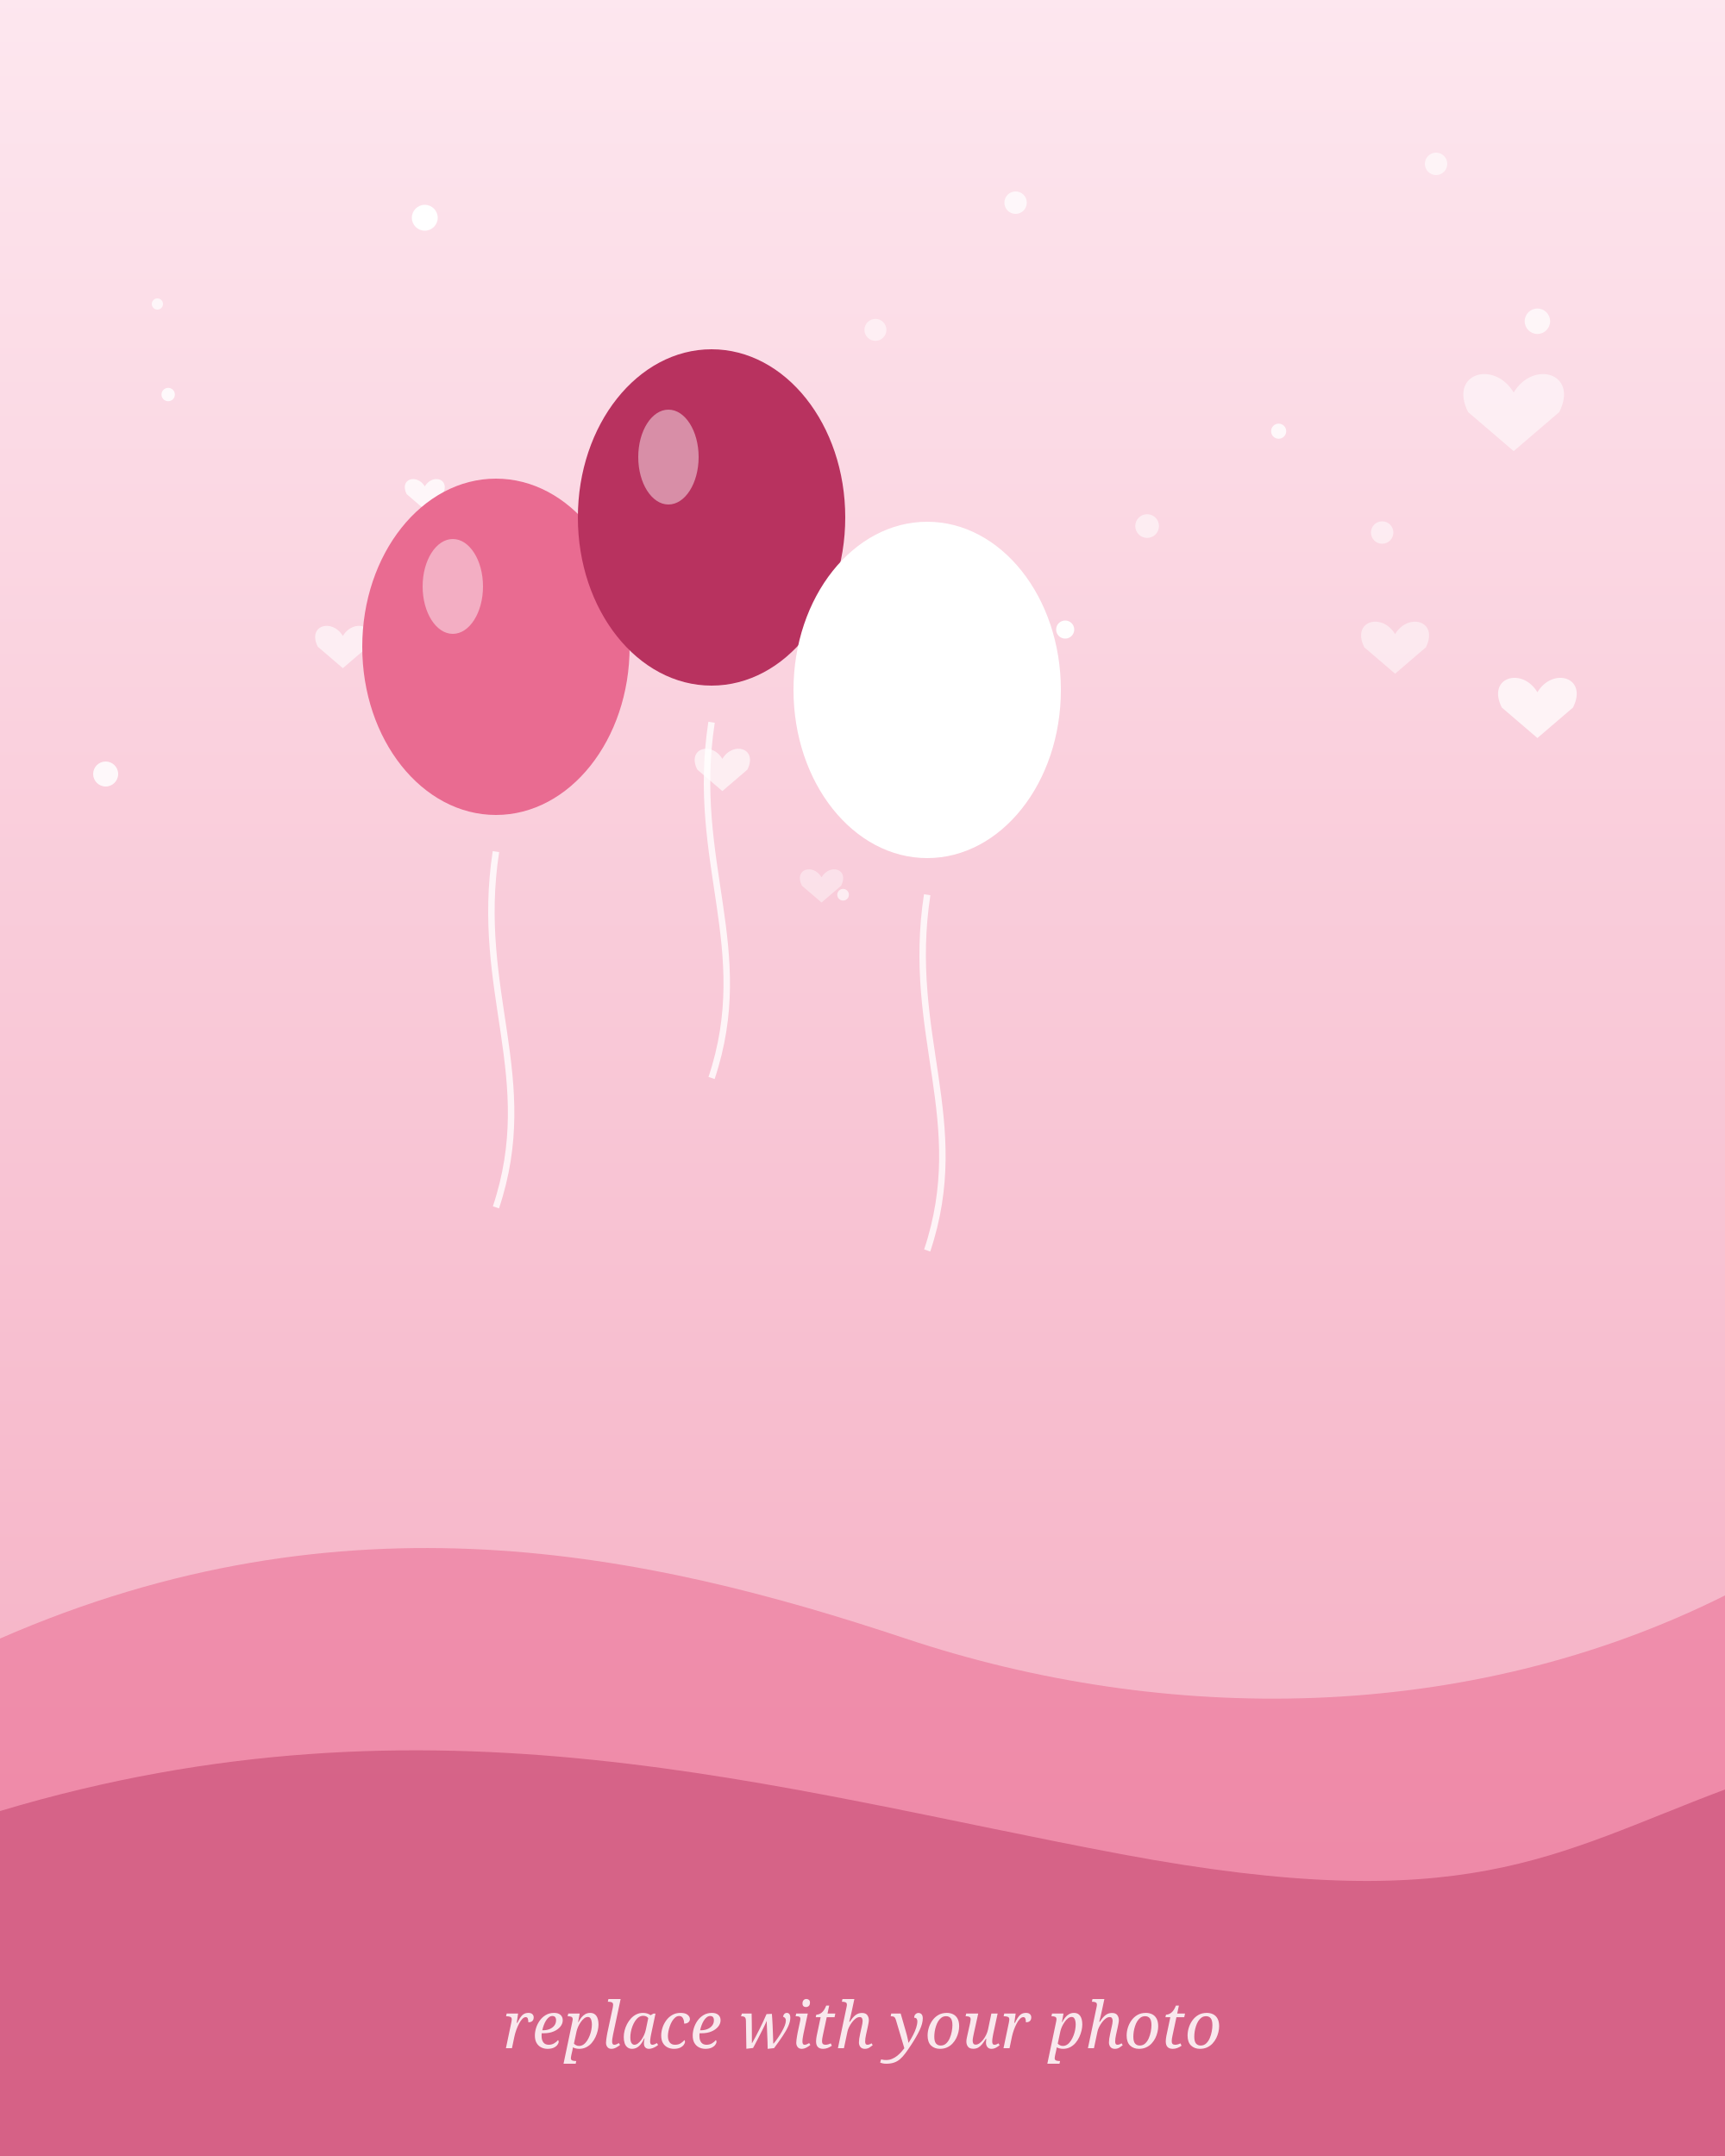
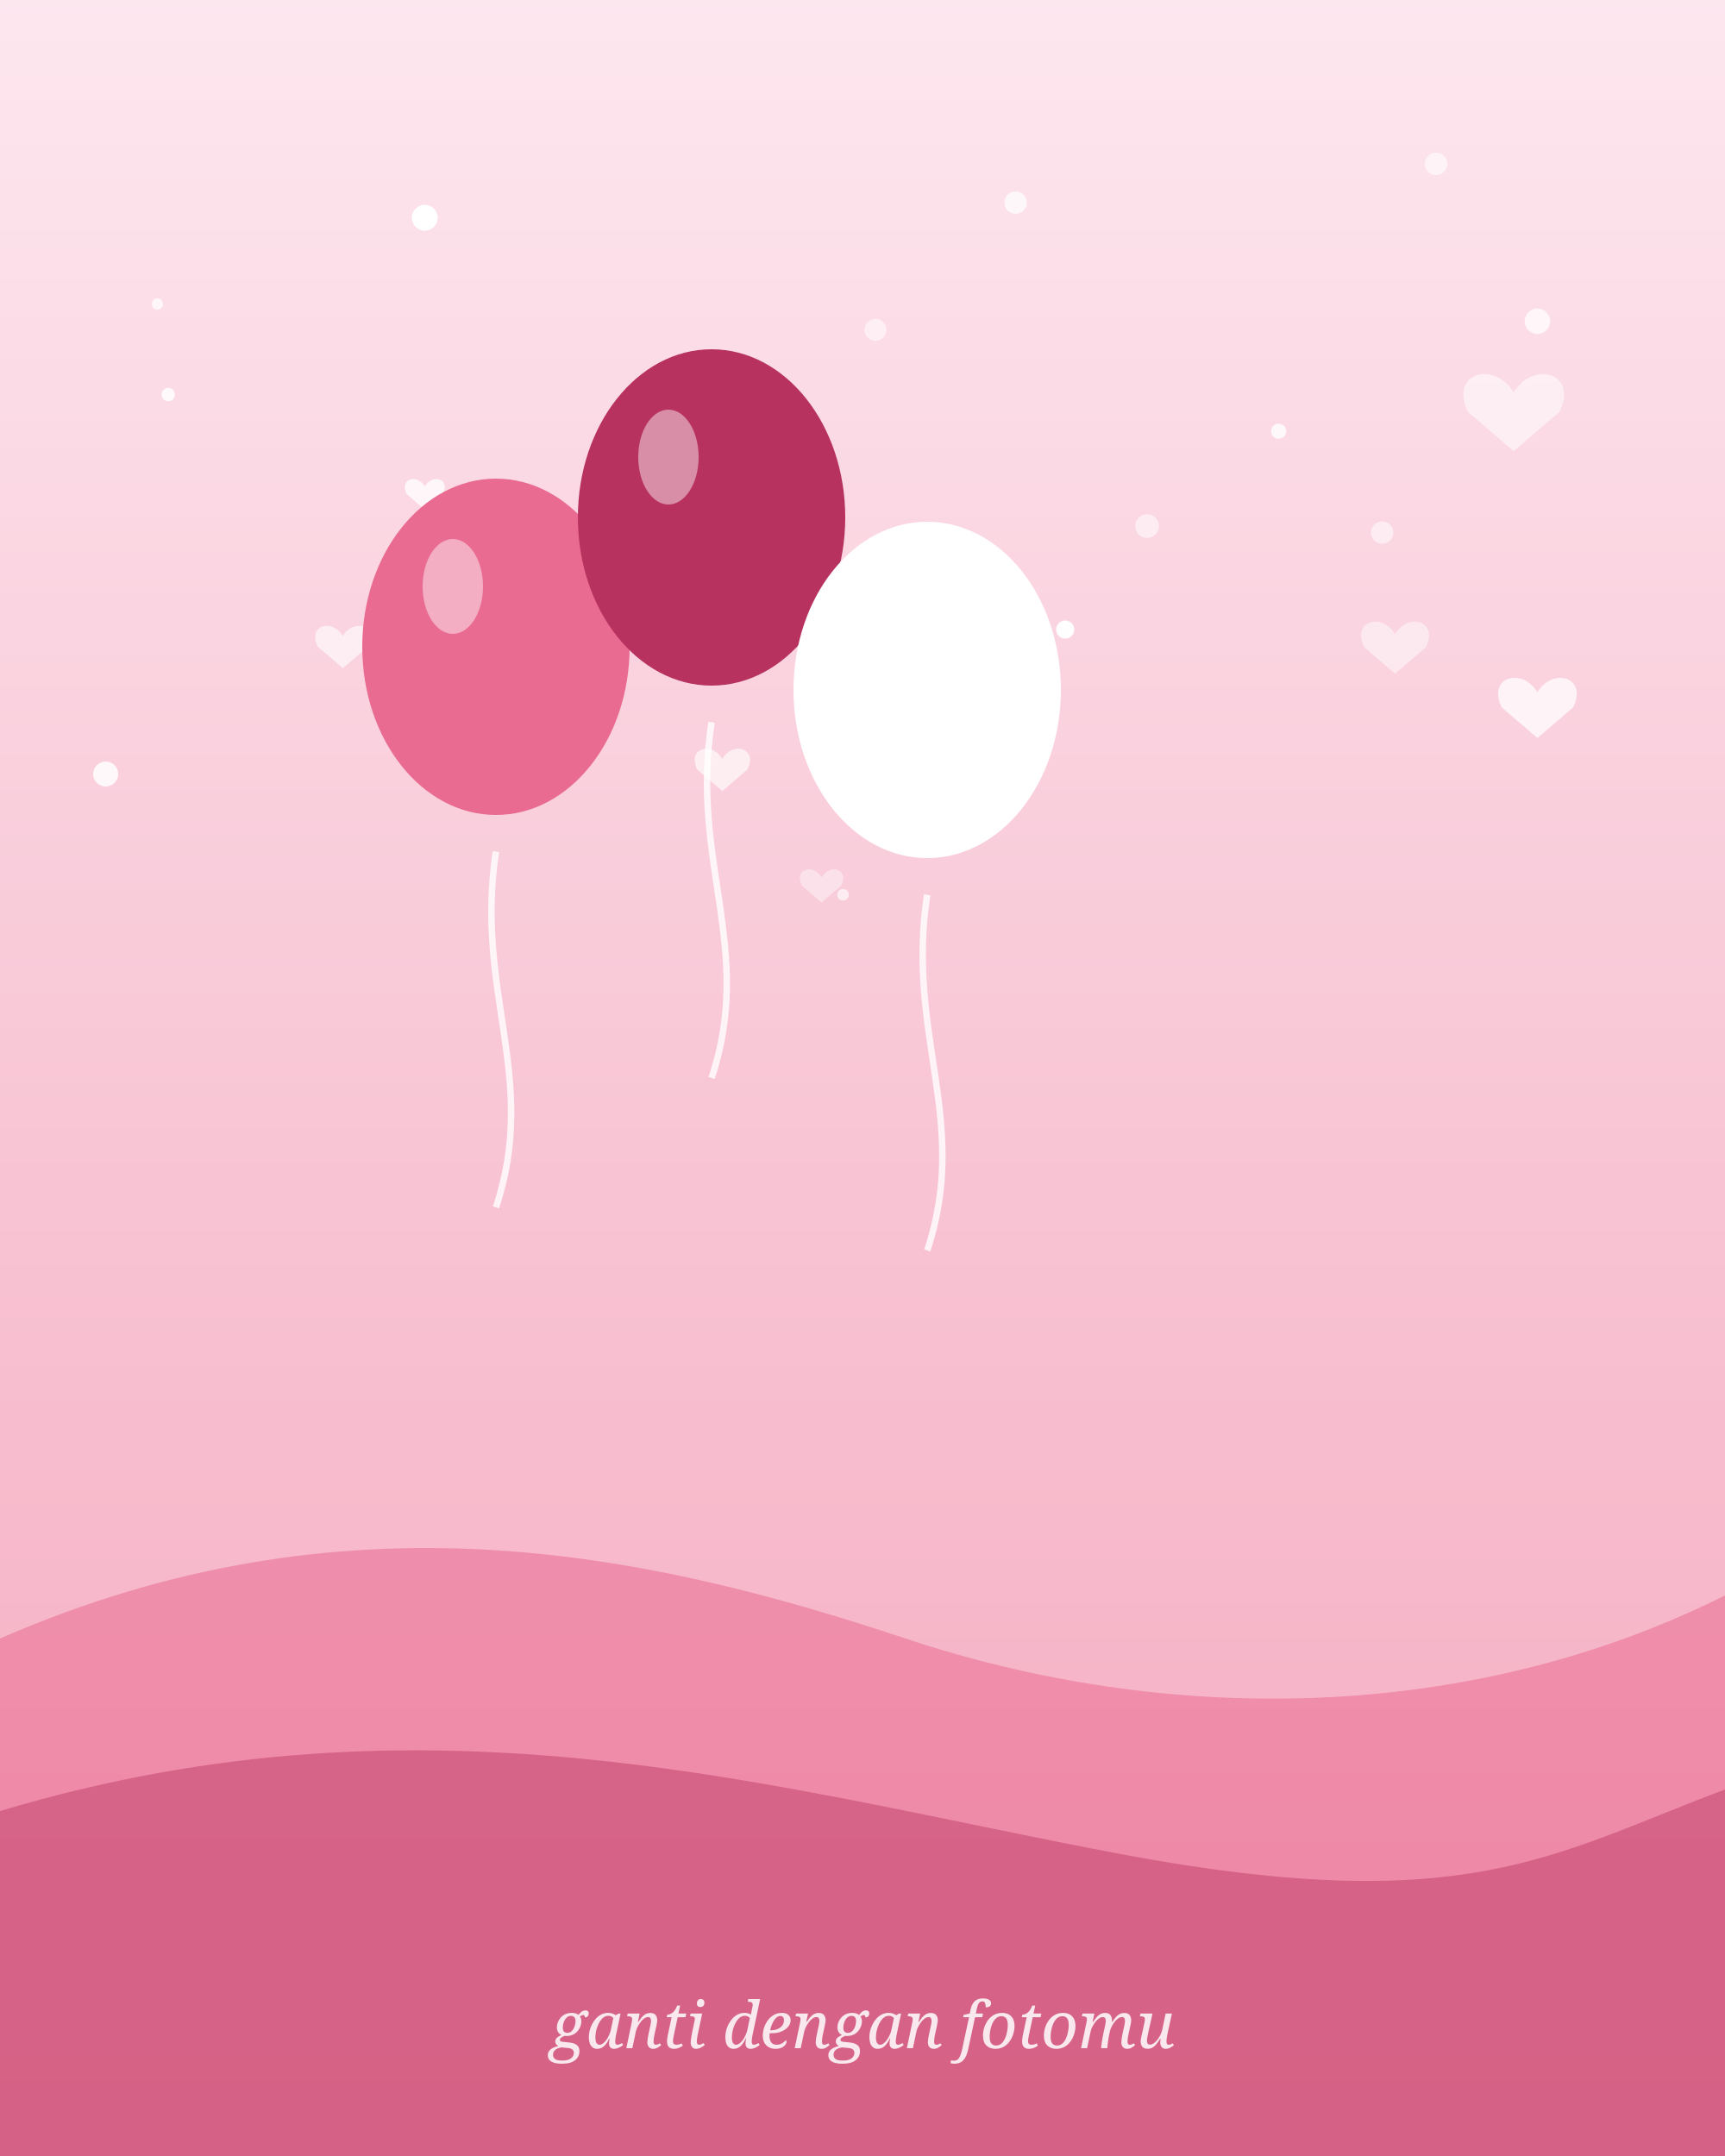
- <svg xmlns="http://www.w3.org/2000/svg" viewBox="0 0 800 1000" width="800" height="1000" role="img" aria-label="replace with your photo">
+ <svg xmlns="http://www.w3.org/2000/svg" viewBox="0 0 800 1000" width="800" height="1000" role="img" aria-label="ganti dengan fotomu">
  <defs>
    <linearGradient id="g" x1="0" y1="0" x2="0" y2="1">
      <stop offset="0" stop-color="#FDE7EF" />
      <stop offset="1" stop-color="#F4A7BD" />
    </linearGradient>
  </defs>
  <rect width="800" height="1000" fill="url(#g)" />
  <circle cx="532" cy="244" r="5.5" fill="#fff" opacity="0.54" />
  <circle cx="391" cy="415" r="2.7" fill="#fff" opacity="0.65" />
  <circle cx="593" cy="200" r="3.5" fill="#fff" opacity="0.82" />
  <circle cx="197" cy="101" r="6.0" fill="#fff" opacity="0.99" />
  <circle cx="73" cy="141" r="2.6" fill="#fff" opacity="0.73" />
  <circle cx="666" cy="76" r="5.2" fill="#fff" opacity="0.61" />
  <circle cx="235" cy="239" r="5.0" fill="#fff" opacity="0.54" />
  <circle cx="49" cy="359" r="5.8" fill="#fff" opacity="0.85" />
  <circle cx="713" cy="149" r="5.9" fill="#fff" opacity="0.72" />
  <circle cx="406" cy="153" r="5.1" fill="#fff" opacity="0.52" />
  <circle cx="78" cy="183" r="3.1" fill="#fff" opacity="0.83" />
  <circle cx="494" cy="292" r="4.2" fill="#fff" opacity="0.98" />
  <circle cx="471" cy="94" r="5.2" fill="#fff" opacity="0.75" />
  <circle cx="641" cy="247" r="5.2" fill="#fff" opacity="0.53" />
  <path transform="translate(335 347) scale(0.83)" d="M0 6C-6-4-20 0-14 12L0 24 14 12C20 0 6-4 0 6Z" fill="#fff" opacity="0.63" />
  <path transform="translate(647 288) scale(1.02)" d="M0 6C-6-4-20 0-14 12L0 24 14 12C20 0 6-4 0 6Z" fill="#fff" opacity="0.48" />
  <path transform="translate(159 290) scale(0.83)" d="M0 6C-6-4-20 0-14 12L0 24 14 12C20 0 6-4 0 6Z" fill="#fff" opacity="0.61" />
  <path transform="translate(197 222) scale(0.60)" d="M0 6C-6-4-20 0-14 12L0 24 14 12C20 0 6-4 0 6Z" fill="#fff" opacity="0.78" />
  <path transform="translate(702 173) scale(1.51)" d="M0 6C-6-4-20 0-14 12L0 24 14 12C20 0 6-4 0 6Z" fill="#fff" opacity="0.54" />
  <path transform="translate(381 403) scale(0.65)" d="M0 6C-6-4-20 0-14 12L0 24 14 12C20 0 6-4 0 6Z" fill="#fff" opacity="0.41" />
  <path transform="translate(713 314) scale(1.18)" d="M0 6C-6-4-20 0-14 12L0 24 14 12C20 0 6-4 0 6Z" fill="#fff" opacity="0.73" />
  <path d="M230 395C220 460 250 500 230 560" stroke="#fff" stroke-width="3" fill="none" opacity=".8" />
  <ellipse cx="230" cy="300" rx="62" ry="78" fill="#E96B91" />
  <ellipse cx="210" cy="272" rx="14" ry="22" fill="#fff" opacity=".45" />
  <path d="M330 335C320 400 350 440 330 500" stroke="#fff" stroke-width="3" fill="none" opacity=".8" />
  <ellipse cx="330" cy="240" rx="62" ry="78" fill="#B8325F" />
  <ellipse cx="310" cy="212" rx="14" ry="22" fill="#fff" opacity=".45" />
  <path d="M430 415C420 480 450 520 430 580" stroke="#fff" stroke-width="3" fill="none" opacity=".8" />
  <ellipse cx="430" cy="320" rx="62" ry="78" fill="#FFFFFF" />
  <ellipse cx="410" cy="292" rx="14" ry="22" fill="#fff" opacity=".45" />
  <path d="M0 760C160 690 300 720 420 760S680 800 800 740V1000H0Z" fill="#E96B91" opacity=".55" />
  <path d="M0 840C200 780 360 830 520 860S720 860 800 830V1000H0Z" fill="#B8325F" opacity=".45" />
-   <text x="400" y="950" text-anchor="middle" font-family="Georgia, serif" font-style="italic" font-size="30" fill="#fff" opacity=".85">replace with your photo</text>
+   <text x="400" y="950" text-anchor="middle" font-family="Georgia, serif" font-style="italic" font-size="30" fill="#fff" opacity=".85">ganti dengan fotomu</text>
</svg>
